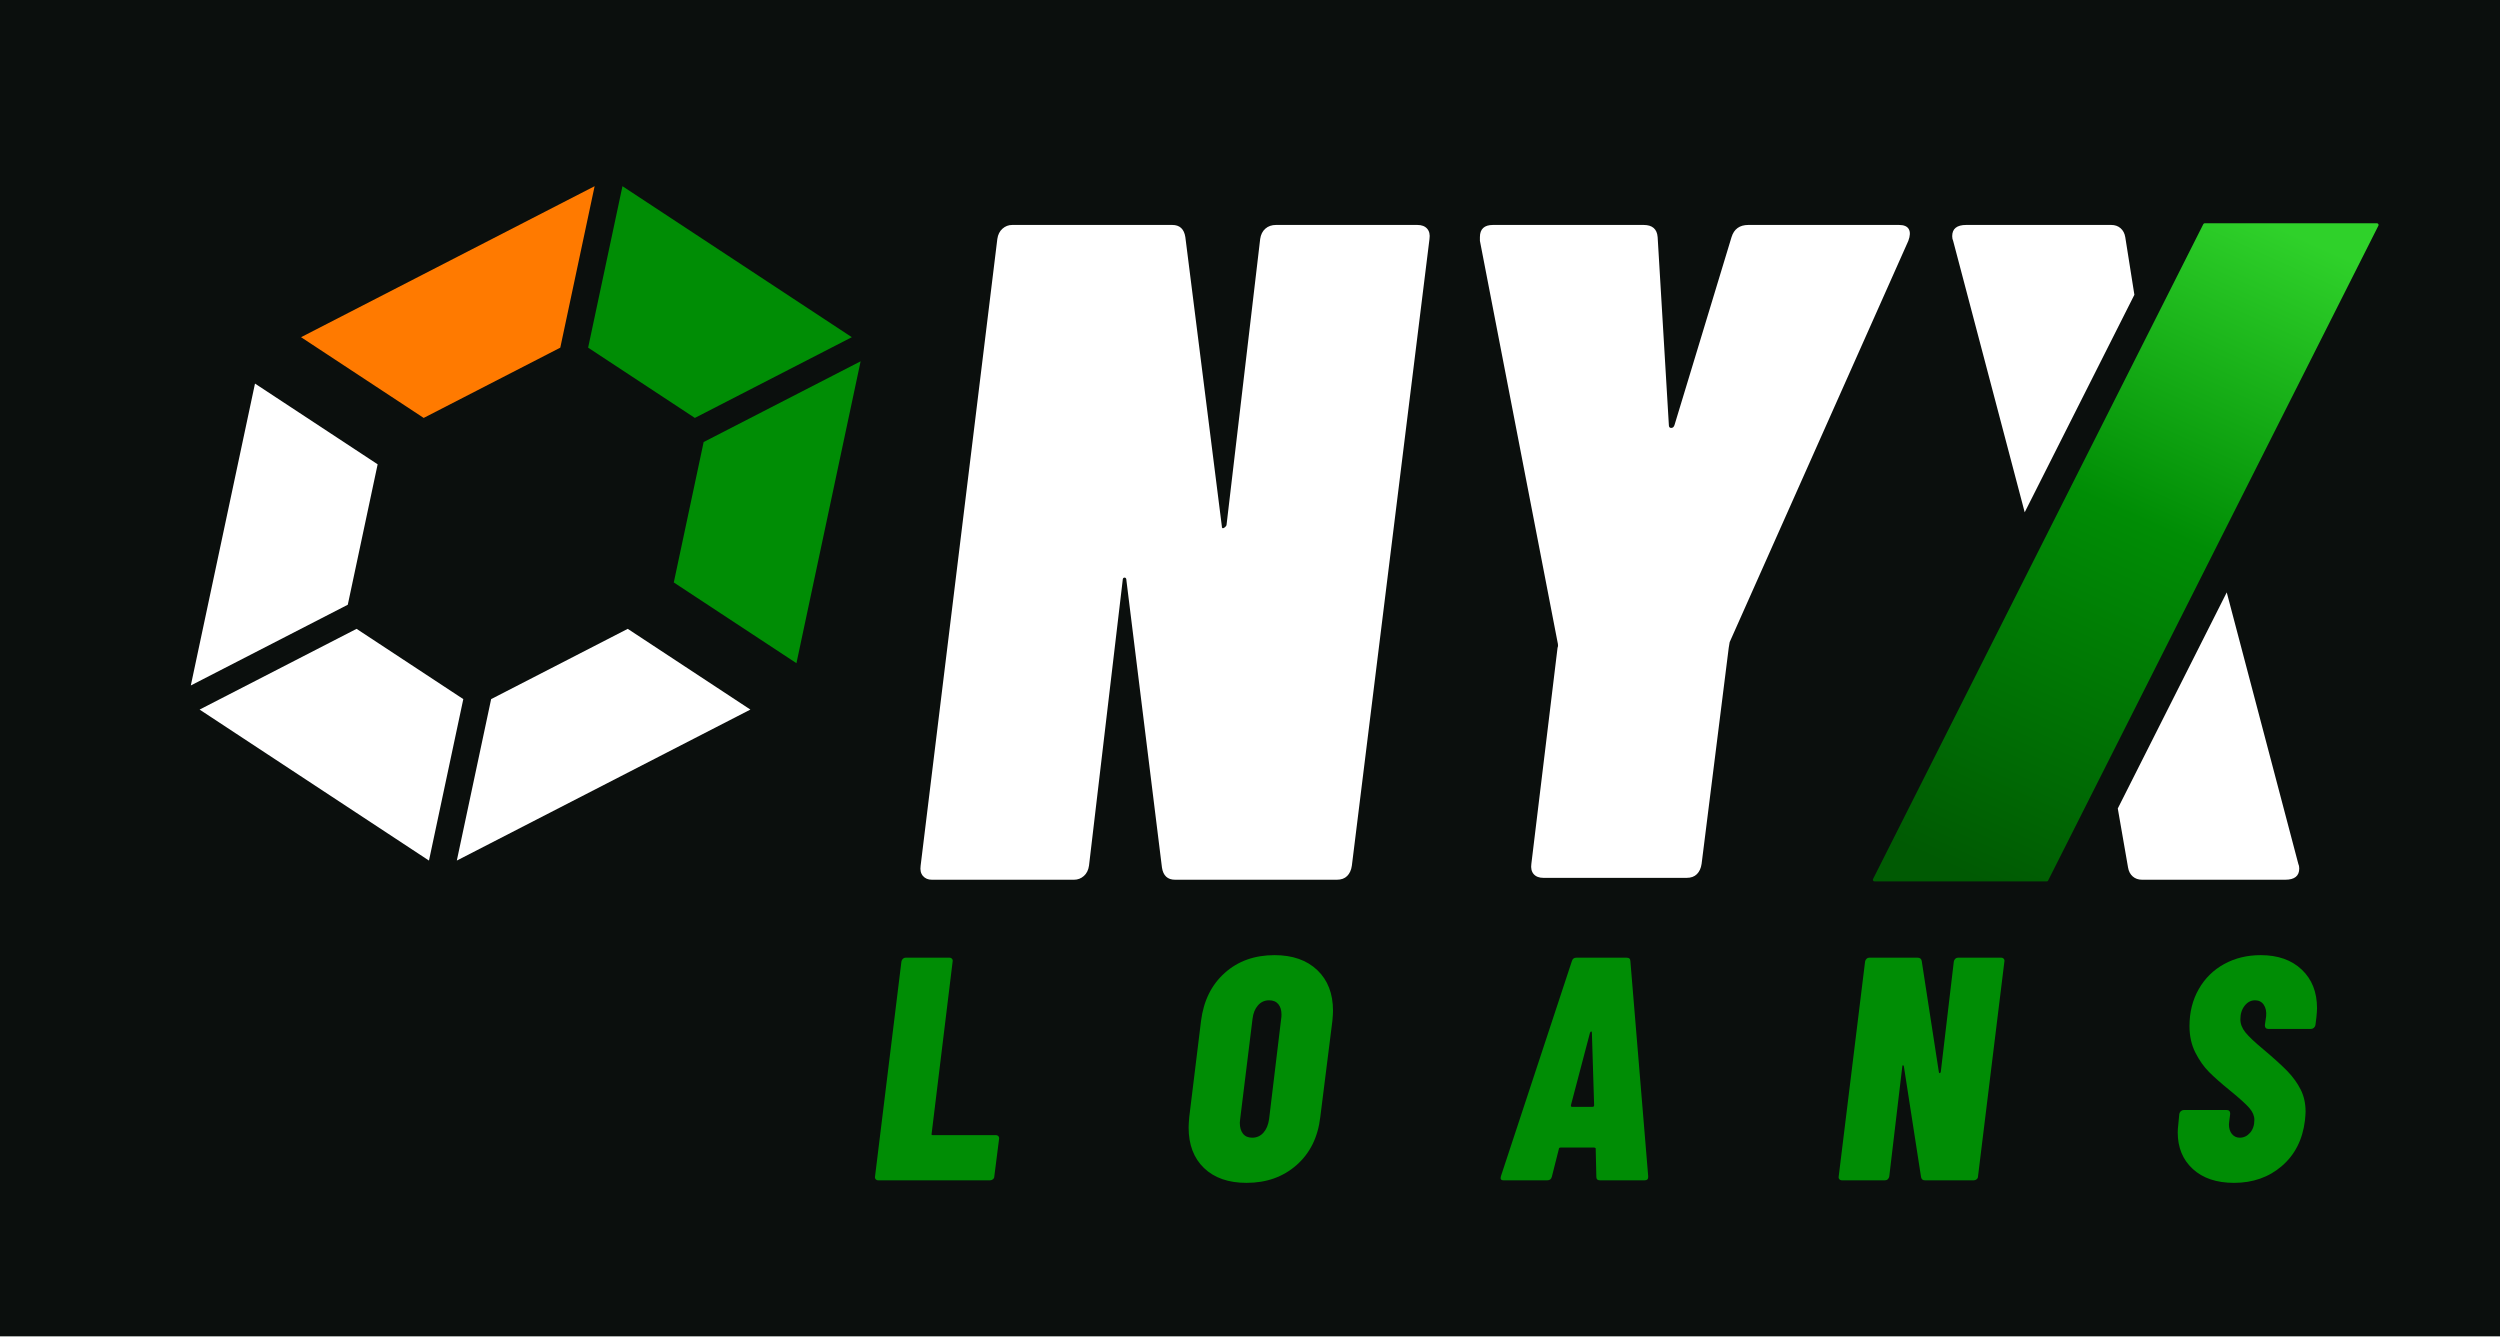
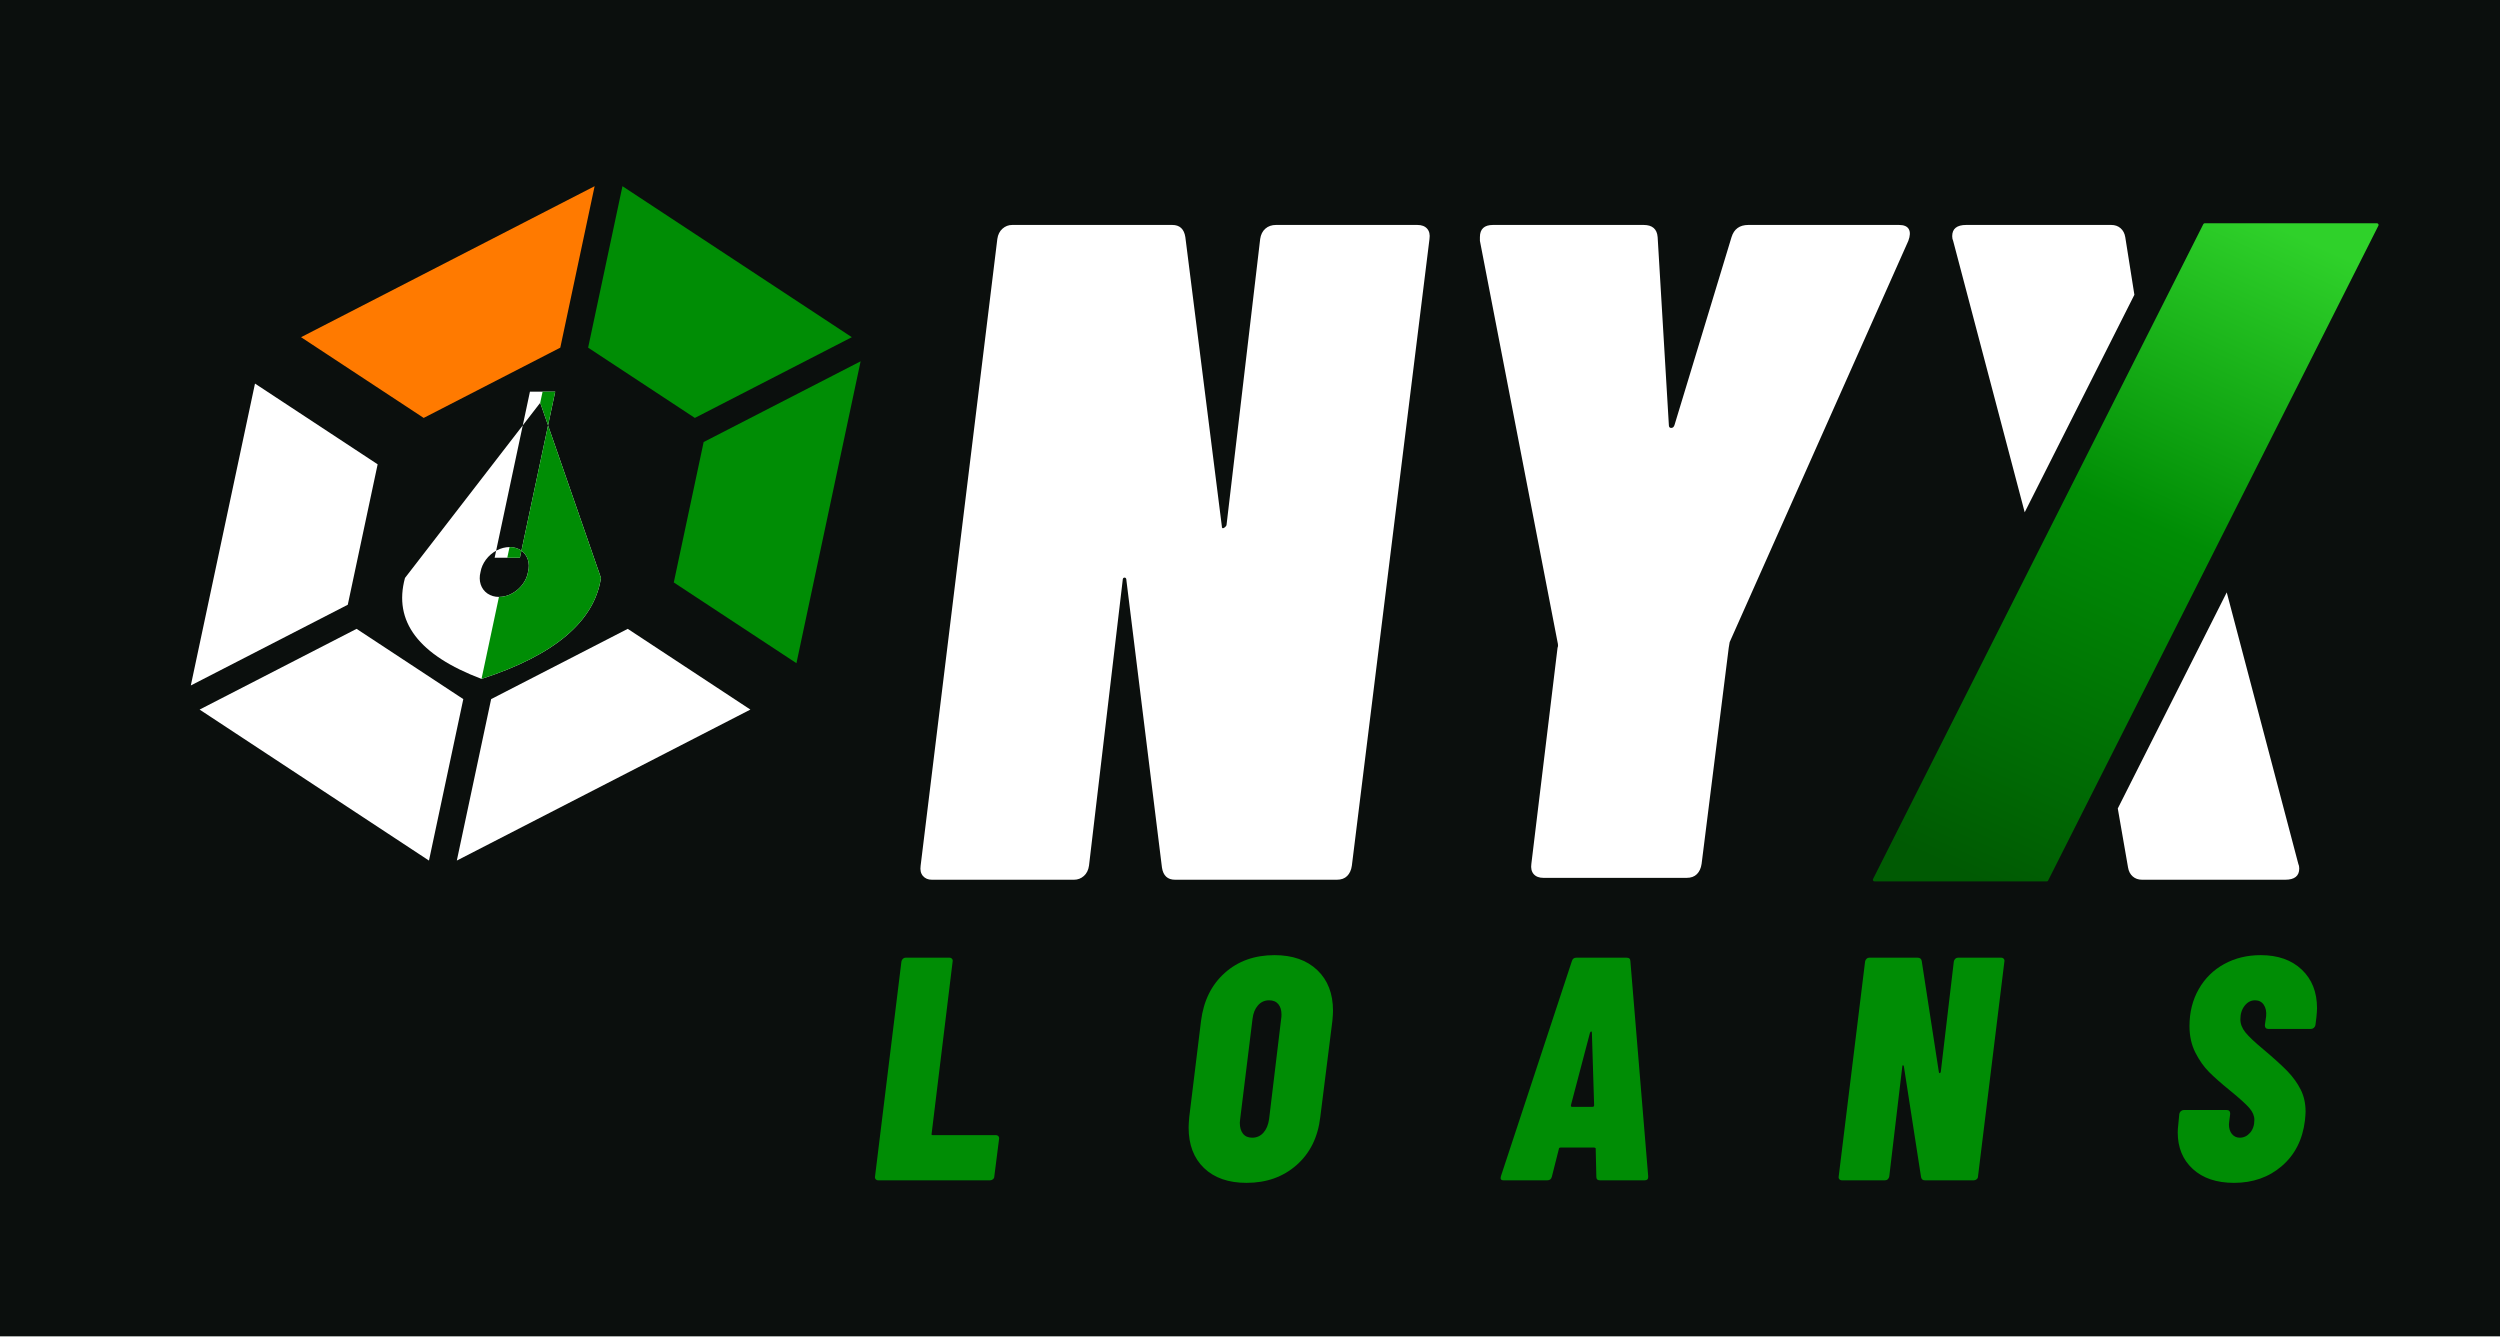
<svg xmlns="http://www.w3.org/2000/svg" viewBox="0 0 449 240" width="449" height="240">
  <rect width="449" height="240" rx="0" fill="#0B0F0D" />
  <g transform="translate(24,24)">
    <g transform="translate(0,4)">
      <g transform="matrix(1 0 -0.2126 1 14.45 0)">
        <polygon points="74.50,5.44 121.46,32.56 96.35,47.06 74.50,34.44" fill="#008D05" />
        <polygon points="123.96,36.89 123.96,91.11 98.85,76.61 98.85,51.39" fill="#008D05" />
        <polygon points="117.46,99.44 70.50,126.56 70.50,97.56 92.35,84.94" fill="#FFFFFF" />
        <polygon points="65.50,126.56 18.54,99.44 43.65,84.94 65.50,97.56" fill="#FFFFFF" />
        <polygon points="16.04,95.11 16.04,40.89 41.15,55.39 41.15,80.61" fill="#FFFFFF" />
        <polygon points="22.54,32.56 69.50,5.44 69.50,34.44 47.65,47.06" fill="#FF7A00" />
+         <path d="M68.00 44.34 L85.60 75.80 Q86.30 87.53 68.00 93.93 Q49.70 87.53 50.40 75.80 Z M72.27 74.73 a4.27 4.27 0 1 1 -8.53 0 a4.27 4.27 0 1 1 8.53 0 Z M65.73 42.34 L65.73 72.17 L70.27 72.17 L70.27 42.34 Z" fill="#FFFFFF" fill-rule="evenodd" />
+         <clipPath id="u25">
+           <rect x="68.00" y="39.34" width="35.19" height="58.65" />
+         </clipPath>
+         <path d="M68.00 44.34 L85.60 75.80 Q86.30 87.53 68.00 93.93 Q49.70 87.53 50.40 75.80 Z M72.27 74.73 a4.27 4.27 0 1 1 -8.53 0 a4.27 4.27 0 1 1 8.53 0 Z M65.73 42.34 L65.73 72.17 L70.27 72.17 L70.27 42.34 Z" fill="#008D05" fill-rule="evenodd" clip-path="url(#u25)" />
      </g>
    </g>
    <path d="M205.184 16.4H230.552Q231.728 16.4 232.316 17.072Q232.904 17.744 232.736 18.92L218.792 131.48Q218.624 132.656 217.952 133.328Q217.28 134.0 216.104 134.0H187.04Q185.024 134.0 184.688 131.816L178.304 80.24Q178.304 79.736 177.968 79.736Q177.632 79.736 177.632 80.24L171.584 131.48Q171.416 132.656 170.66 133.328Q169.904 134.0 168.896 134.0H143.36Q142.352 134.0 141.764 133.328Q141.176 132.656 141.344 131.48L155.12 18.92Q155.288 17.744 156.044 17.072Q156.8 16.4 157.808 16.4H186.536Q188.552 16.4 188.888 18.584L195.44 70.496Q195.44 71.0 195.776 70.832Q196.112 70.664 196.28 70.328L202.328 18.92Q202.496 17.744 203.252 17.072Q204.008 16.4 205.184 16.4Z" fill="#FFFFFF" />
    <path d="M251.032 131.144 255.736 92.336Q255.904 92.0 255.736 91.328L241.792 19.256V18.584Q241.792 16.4 244.144 16.4H271.192Q273.544 16.4 273.712 18.584L275.728 52.352Q275.728 52.856 276.148 52.856Q276.568 52.856 276.736 52.352L286.984 18.584Q287.656 16.4 290.008 16.4H317.056Q318.4 16.4 318.82 17.156Q319.24 17.912 318.736 19.256L286.648 91.328L286.48 92.336L281.608 131.144Q281.44 132.32 280.768 132.992Q280.096 133.664 278.92 133.664H253.216Q252.04 133.664 251.452 132.992Q250.864 132.32 251.032 131.144Z" fill="#FFFFFF" />
-     <clipPath id="u23">
+     <clipPath id="u28">
      <path clip-rule="evenodd" d="M262.7 -33.6 H452.9 V184.0 H262.7 Z M300.43,145.76 L343.97,145.76 L415.13,4.64 L371.59,4.64 Z" />
    </clipPath>
-     <path d="M312.672 132.488 313.008 131.144 341.4 75.704Q341.568 75.2 341.4 74.696L326.784 19.256Q326.616 18.92 326.616 18.416Q326.616 16.4 329.136 16.4H355.176Q356.184 16.4 356.856 16.988Q357.528 17.576 357.696 18.584L361.392 41.936Q361.56 42.44 361.896 42.44Q362.232 42.44 362.4 41.936L371.976 18.584Q372.816 16.4 375 16.4H400.872Q402.888 16.4 402.888 17.912L402.552 19.256L374.16 74.696Q373.992 75.2 374.16 75.704L388.776 131.144Q388.944 131.48 388.944 131.984Q388.944 134.0 386.424 134.0H360.72Q359.712 134.0 359.04 133.412Q358.368 132.824 358.2 131.816L354.168 108.632Q354.168 107.96 353.832 107.96Q353.496 107.96 353.328 108.632L343.584 131.816Q342.744 134.0 340.56 134.0H314.688Q312.672 134.0 312.672 132.488Z" fill="#FFFFFF" clip-path="url(#u23)" />
-     <linearGradient id="u22" gradientUnits="userSpaceOnUse" x1="331.2" y1="134.0" x2="384.4" y2="16.4">
+     <path d="M312.672 132.488 313.008 131.144 341.4 75.704Q341.568 75.2 341.4 74.696L326.784 19.256Q326.616 18.92 326.616 18.416Q326.616 16.4 329.136 16.4H355.176Q356.184 16.4 356.856 16.988Q357.528 17.576 357.696 18.584L361.392 41.936Q361.56 42.44 361.896 42.44Q362.232 42.44 362.4 41.936L371.976 18.584Q372.816 16.4 375 16.4H400.872Q402.888 16.4 402.888 17.912L402.552 19.256L374.16 74.696Q373.992 75.2 374.16 75.704L388.776 131.144Q388.944 131.48 388.944 131.984Q388.944 134.0 386.424 134.0H360.72Q359.712 134.0 359.04 133.412Q358.368 132.824 358.2 131.816L354.168 108.632Q354.168 107.96 353.832 107.96Q353.496 107.96 353.328 108.632L343.584 131.816Q342.744 134.0 340.56 134.0H314.688Q312.672 134.0 312.672 132.488Z" fill="#FFFFFF" clip-path="url(#u28)" />
+     <linearGradient id="u27" gradientUnits="userSpaceOnUse" x1="331.2" y1="134.0" x2="384.4" y2="16.4">
      <stop offset="0.0" stop-color="#005A03" />
      <stop offset="0.55" stop-color="#008D05" />
      <stop offset="1.0" stop-color="#2FD12A" />
    </linearGradient>
-     <polygon points="312.67,134.00 343.58,134.00 402.89,16.40 371.98,16.40" fill="url(#u22)" stroke="url(#u22)" stroke-width="0.6" stroke-linejoin="round" />
+     <polygon points="312.67,134.00 343.58,134.00 402.89,16.40 371.98,16.40" fill="url(#u27)" stroke="url(#u27)" stroke-width="0.6" stroke-linejoin="round" />
    <path d="M133.156 187.299 137.897 148.685Q137.954 148.4 138.154 148.2Q138.354 148.0 138.639 148.0H146.522Q146.807 148.0 146.979 148.2Q147.15 148.4 147.093 148.685L143.323 179.587Q143.209 179.873 143.552 179.873H154.861Q155.147 179.873 155.318 180.073Q155.49 180.273 155.432 180.558L154.576 187.299Q154.576 187.584 154.347 187.784Q154.119 187.984 153.833 187.984H133.727Q133.441 187.984 133.27 187.784Q133.099 187.584 133.156 187.299Z" fill="#008D05" />
    <path d="M189.476 178.502Q189.476 177.874 189.59 176.617L191.704 159.367Q192.389 153.94 195.959 150.742Q199.529 147.543 204.898 147.543Q209.754 147.543 212.581 150.228Q215.408 152.912 215.408 157.539Q215.408 158.11 215.294 159.367L213.124 176.617Q212.495 182.044 208.868 185.242Q205.241 188.441 199.872 188.441Q195.017 188.441 192.246 185.785Q189.476 183.129 189.476 178.502ZM203.927 177.017 206.098 158.967Q206.155 158.681 206.155 158.224Q206.155 157.025 205.584 156.34Q205.013 155.654 203.927 155.654Q202.728 155.654 201.928 156.568Q201.128 157.482 200.957 158.967L198.729 177.017L198.672 177.645Q198.672 178.902 199.244 179.616Q199.815 180.33 200.9 180.33Q202.1 180.33 202.899 179.445Q203.699 178.559 203.927 177.017Z" fill="#008D05" />
    <path d="M262.704 187.356 262.59 182.386Q262.647 182.272 262.532 182.186Q262.418 182.101 262.304 182.101H256.306Q255.964 182.101 255.964 182.386L254.707 187.356Q254.536 187.984 253.907 187.984H246.025Q245.339 187.984 245.568 187.241L258.306 148.628Q258.477 148.0 259.105 148.0H268.13Q268.816 148.0 268.816 148.628L272.014 187.241V187.413Q272.014 187.984 271.386 187.984H263.332Q262.704 187.984 262.704 187.356ZM258.306 174.789H262.018Q262.304 174.789 262.304 174.504L261.904 161.48Q261.904 161.252 261.79 161.252Q261.676 161.252 261.561 161.48L258.134 174.504Q258.134 174.789 258.306 174.789Z" fill="#008D05" />
    <path d="M327.649 148.0H335.418Q335.703 148.0 335.875 148.2Q336.046 148.4 335.989 148.685L331.248 187.299Q331.248 187.584 331.019 187.784Q330.791 187.984 330.505 187.984H321.709Q321.138 187.984 321.023 187.413L317.939 167.535Q317.939 167.364 317.796 167.335Q317.653 167.307 317.653 167.535L315.311 187.299Q315.254 187.584 315.054 187.784Q314.854 187.984 314.569 187.984H306.8Q306.515 187.984 306.344 187.784Q306.172 187.584 306.229 187.299L310.97 148.685Q311.027 148.4 311.227 148.2Q311.427 148.0 311.713 148.0H320.395Q321.023 148.0 321.138 148.571L324.222 168.563Q324.222 168.735 324.365 168.735Q324.508 168.735 324.565 168.506L326.907 148.685Q326.964 148.4 327.164 148.2Q327.364 148.0 327.649 148.0Z" fill="#008D05" />
    <path d="M367.119 179.359Q367.119 178.845 367.233 177.817L367.405 176.046Q367.462 175.76 367.69 175.56Q367.919 175.36 368.204 175.36H375.916Q376.544 175.36 376.544 176.046L376.373 177.36L376.316 177.931Q376.316 179.016 376.858 179.673Q377.401 180.33 378.258 180.33Q379.343 180.33 380.114 179.445Q380.885 178.559 380.885 177.131Q380.885 176.046 380 175.018Q379.114 173.99 376.601 171.933Q374.202 169.991 372.774 168.563Q371.346 167.135 370.289 165.05Q369.233 162.965 369.233 160.281Q369.233 156.568 370.889 153.655Q372.546 150.742 375.459 149.142Q378.372 147.543 382.028 147.543Q386.654 147.543 389.396 150.142Q392.138 152.741 392.138 157.082Q392.138 157.596 392.024 158.739L391.852 160.109Q391.795 160.395 391.567 160.595Q391.338 160.795 391.052 160.795H383.398Q382.77 160.795 382.77 160.109L382.999 158.51Q383.113 157.253 382.57 156.454Q382.028 155.654 380.999 155.654Q379.914 155.654 379.143 156.625Q378.372 157.596 378.372 159.081Q378.372 160.281 379.257 161.395Q380.143 162.508 382.484 164.451Q385.398 166.907 386.854 168.42Q388.311 169.934 389.196 171.676Q390.081 173.418 390.081 175.646Q390.081 176.103 389.967 177.245Q389.339 182.386 385.826 185.414Q382.313 188.441 377.229 188.441Q372.546 188.441 369.832 185.956Q367.119 183.472 367.119 179.359Z" fill="#008D05" />
  </g>
</svg>
